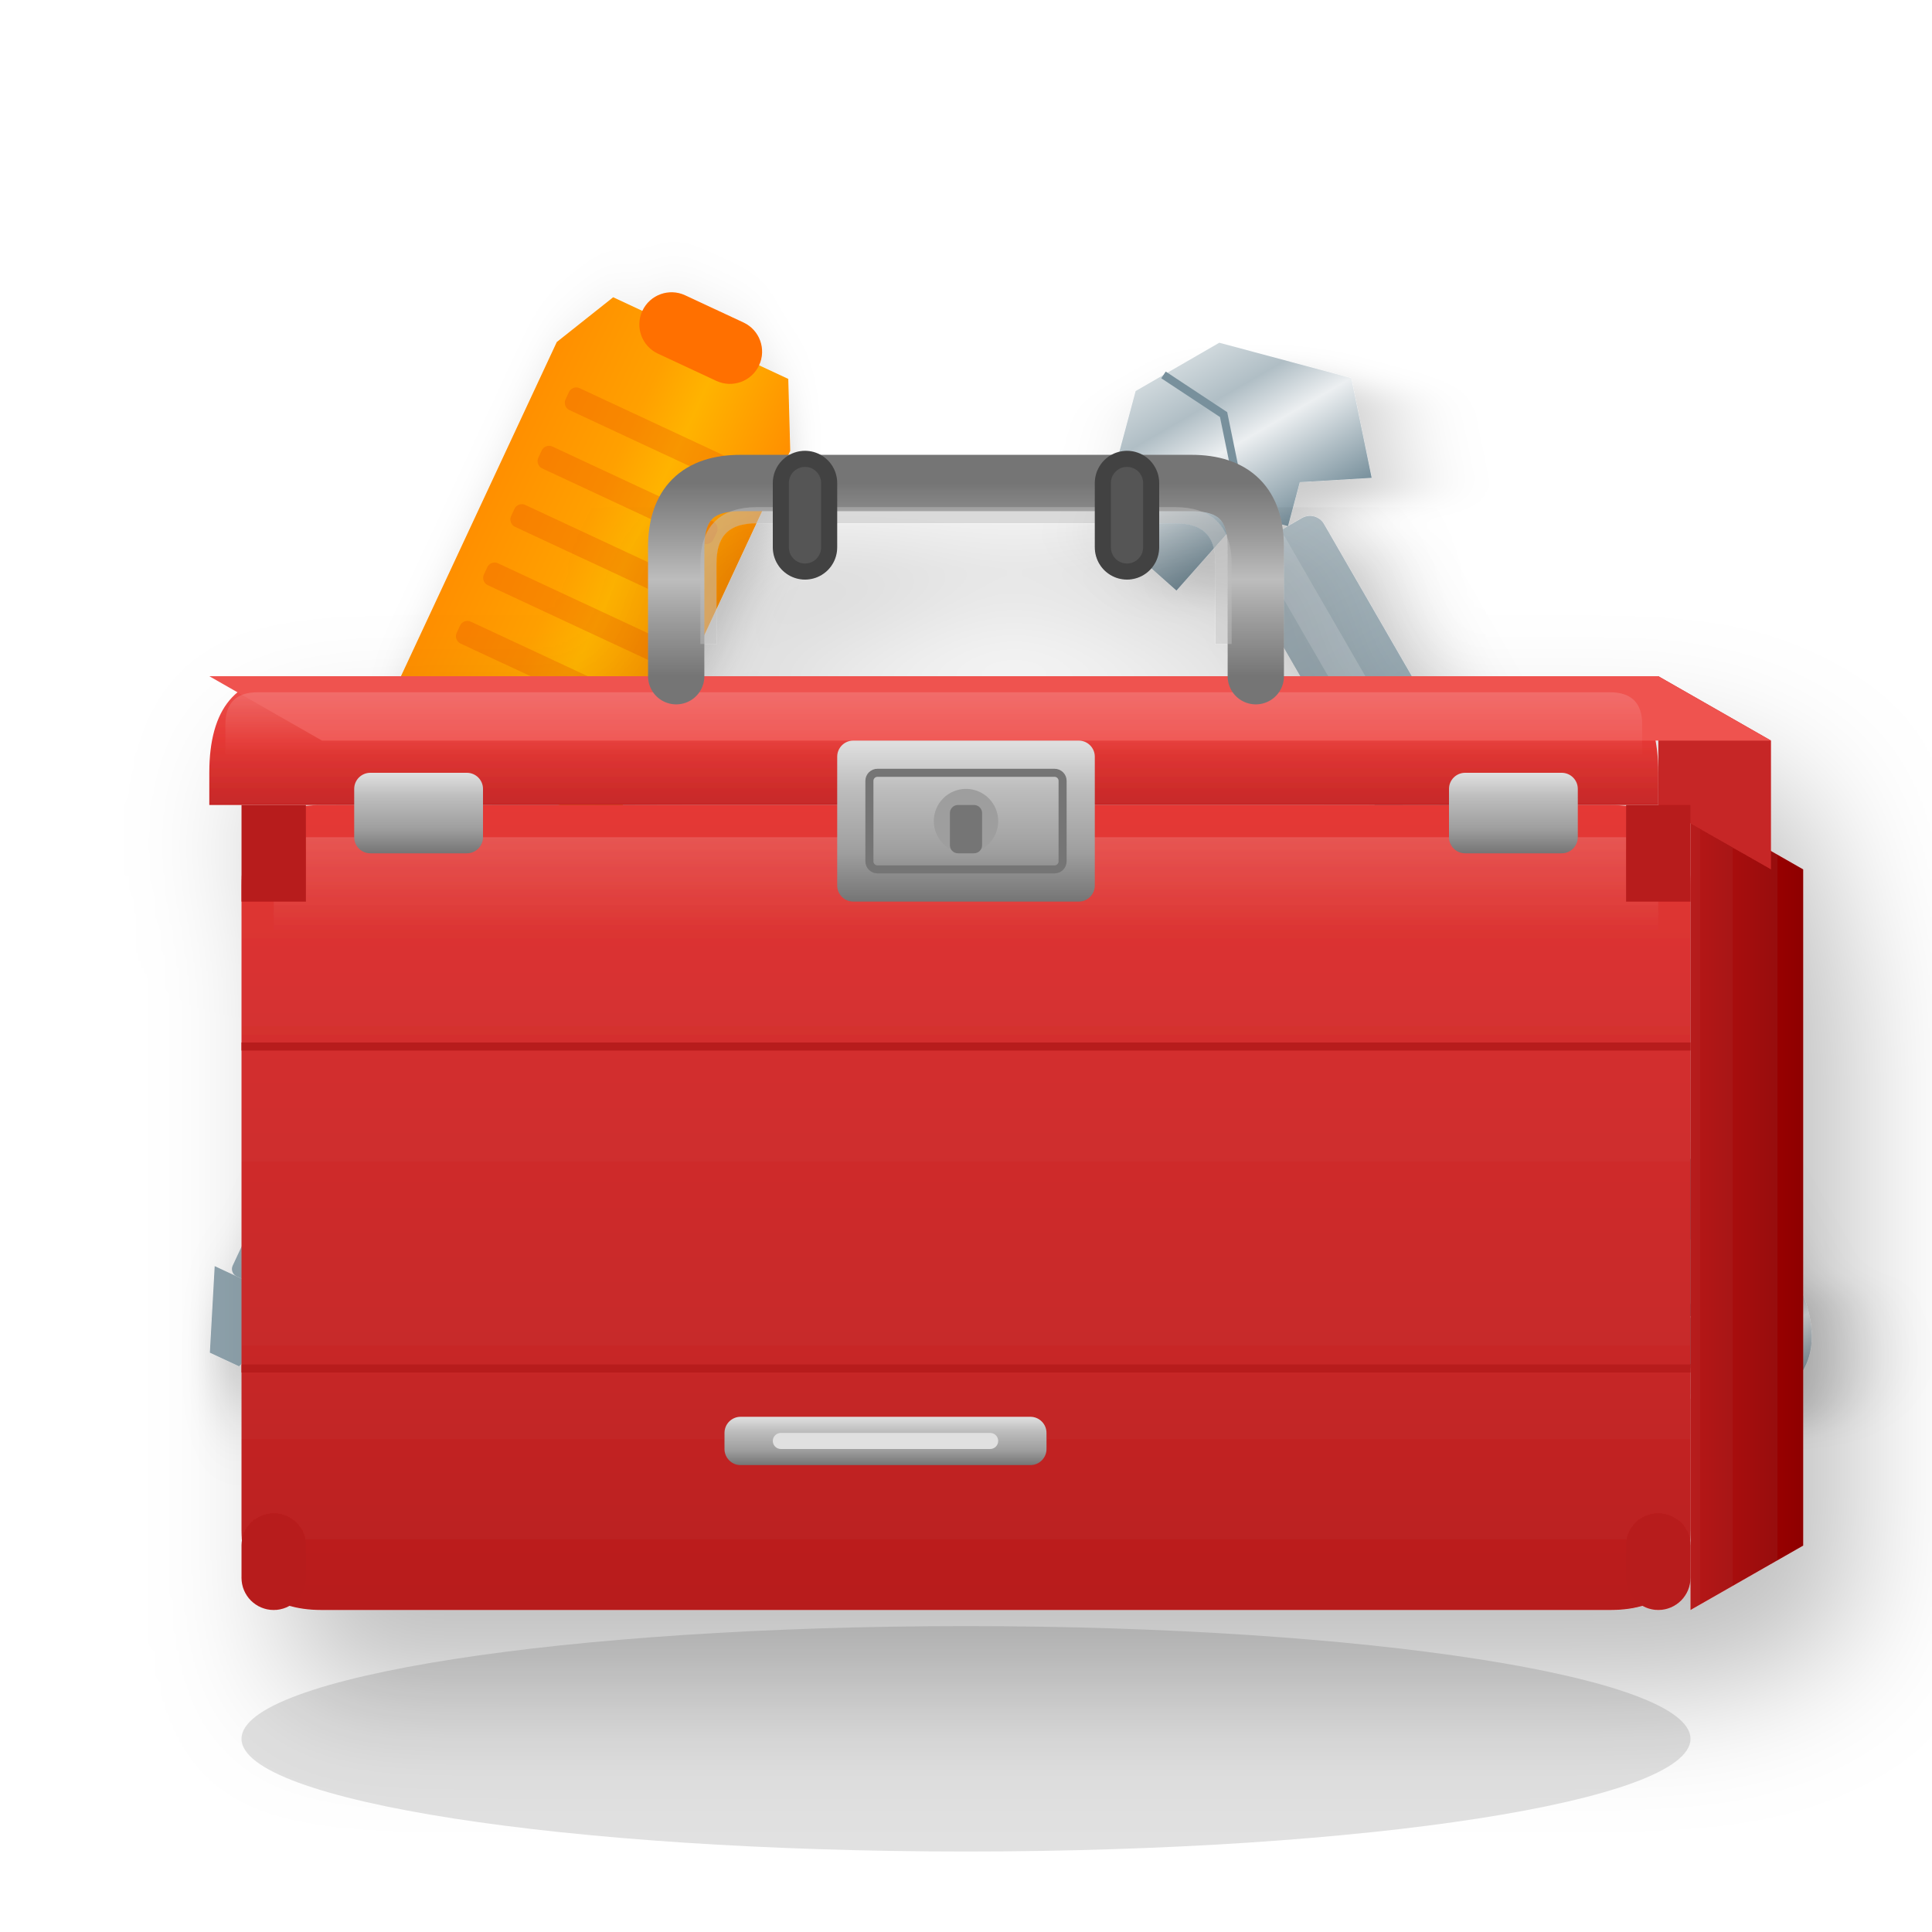
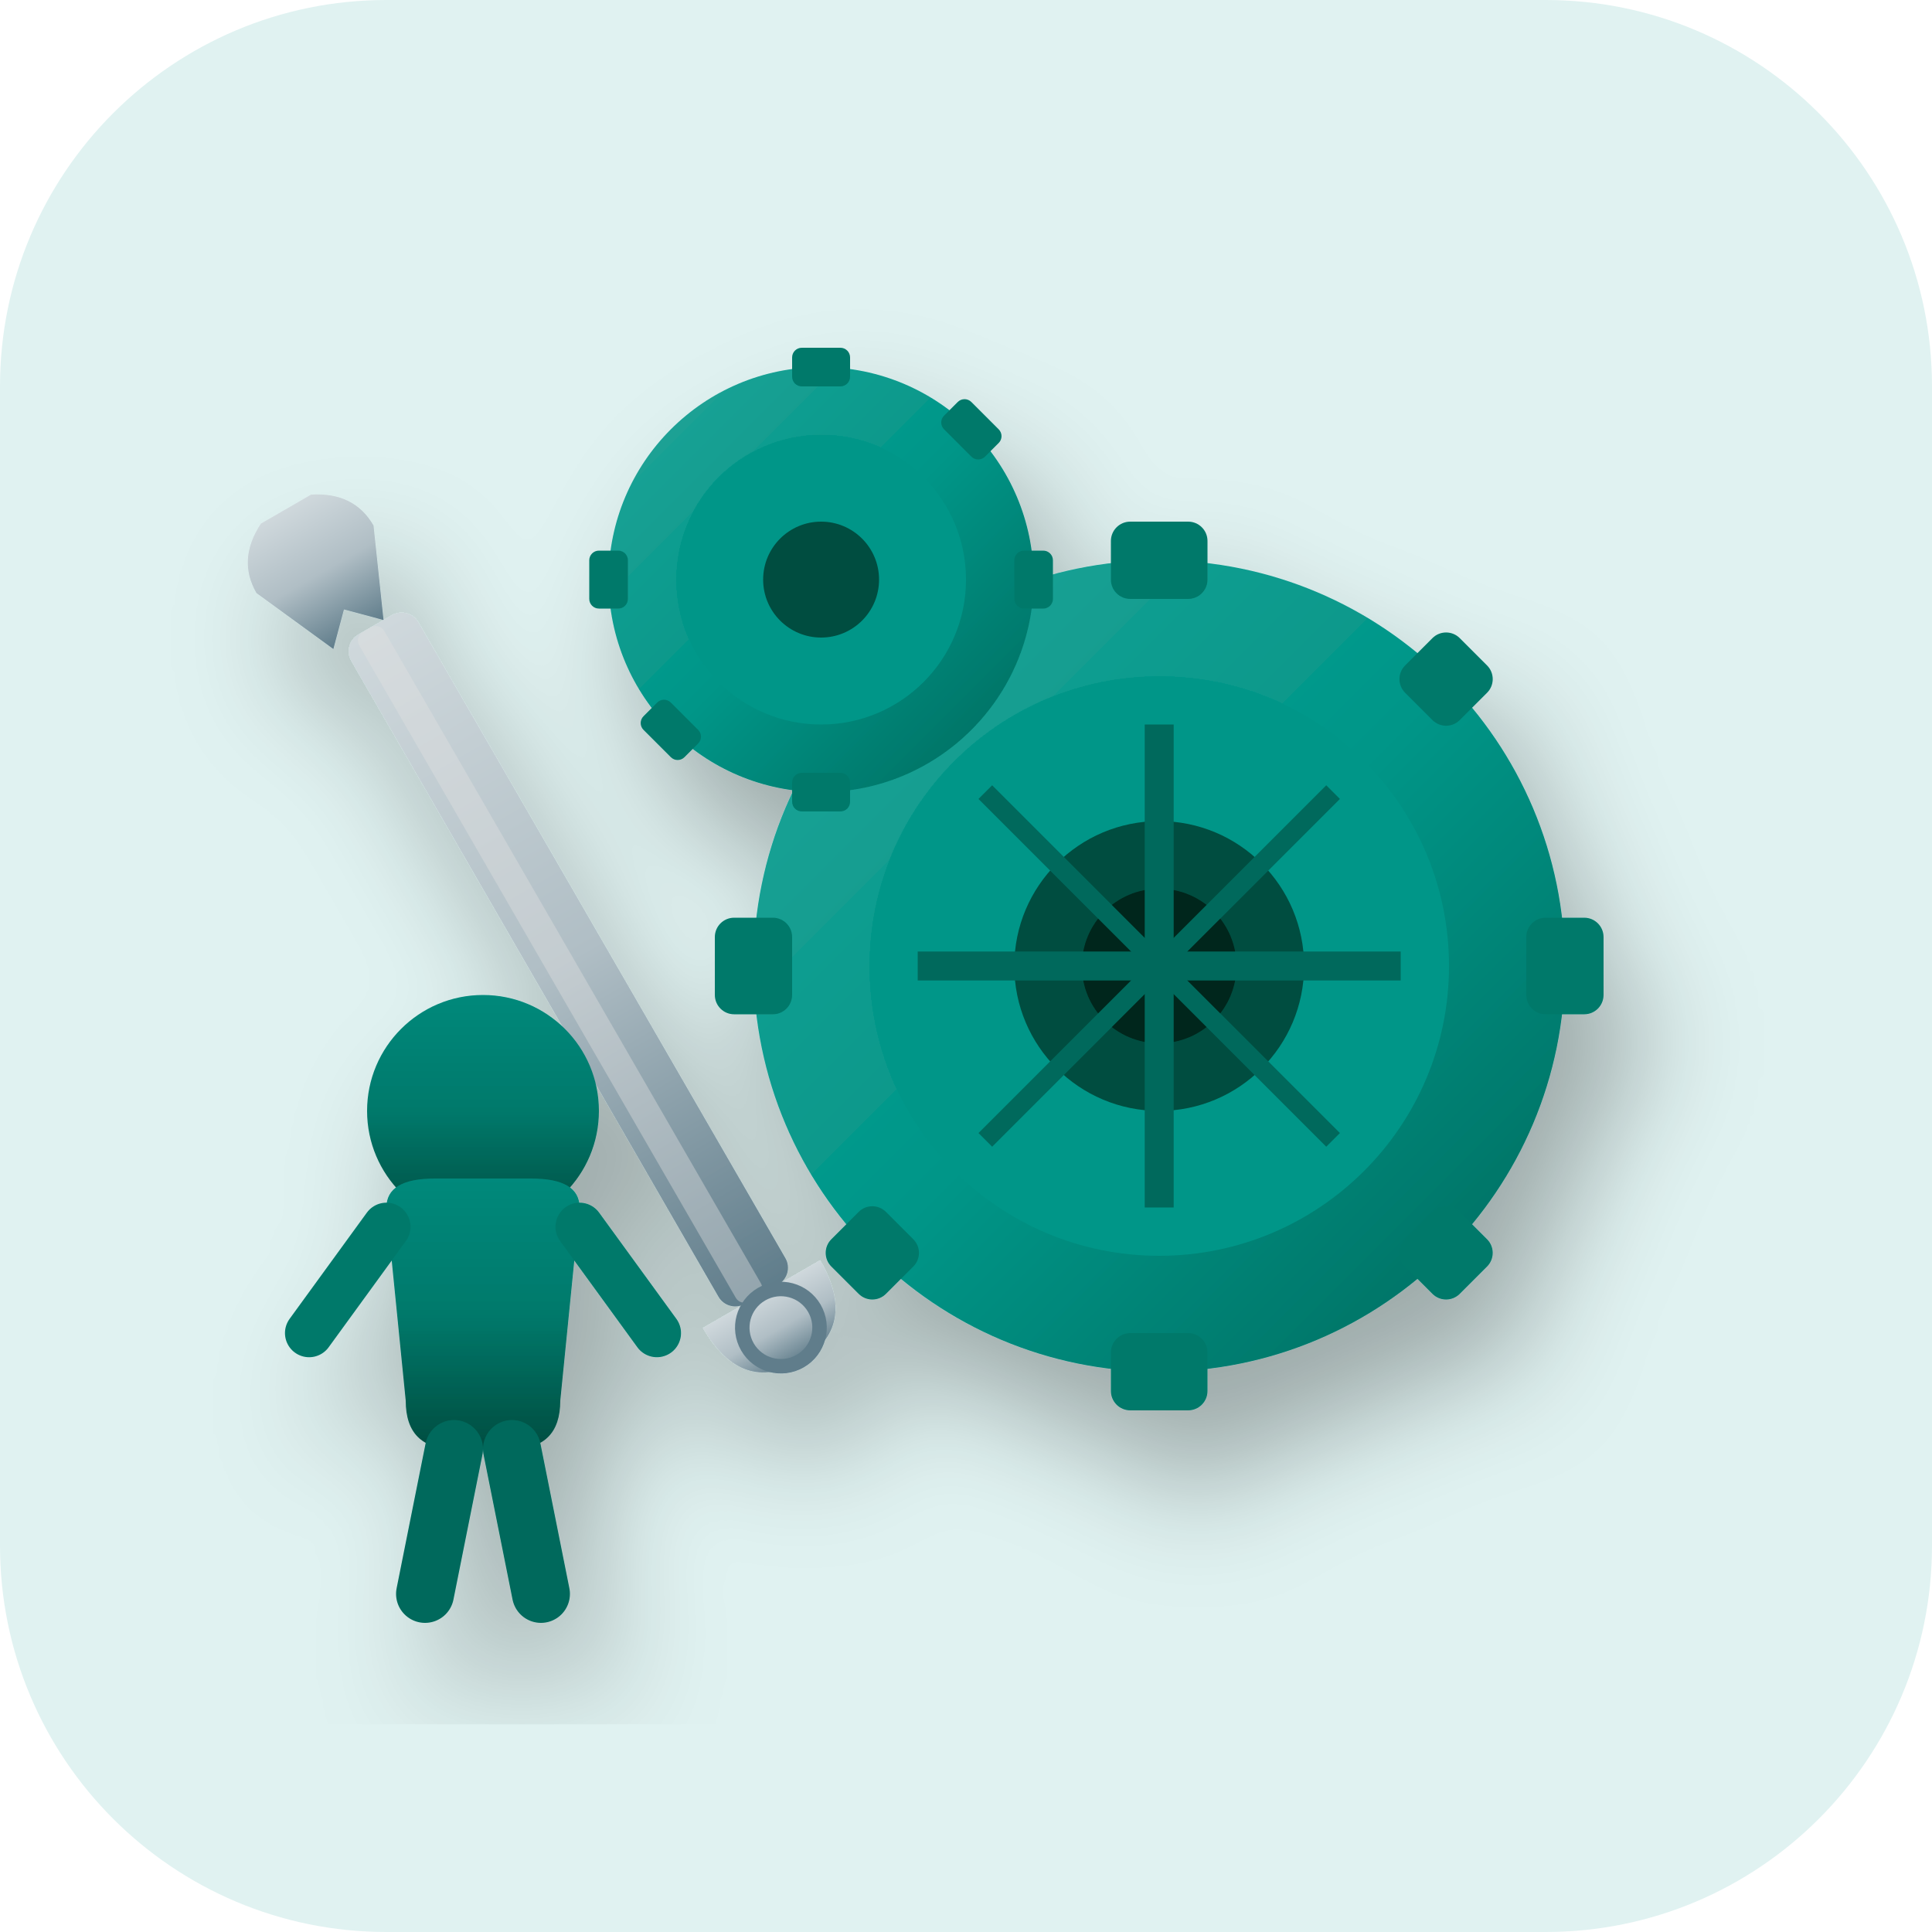
- <svg xmlns="http://www.w3.org/2000/svg" viewBox="0 0 120 120" width="120" height="120">
+ <svg xmlns="http://www.w3.org/2000/svg" viewBox="0 0 200 200" width="200" height="200">
  <defs>
-     <linearGradient id="toolboxBody" x1="0%" y1="0%" x2="0%" y2="100%">
-       <stop offset="0%" stop-color="#E53935" />
-       <stop offset="30%" stop-color="#D32F2F" />
-       <stop offset="70%" stop-color="#C62828" />
-       <stop offset="100%" stop-color="#B71C1C" />
-     </linearGradient>
-     <linearGradient id="toolboxLid" x1="0%" y1="100%" x2="0%" y2="0%">
-       <stop offset="0%" stop-color="#C62828" />
-       <stop offset="50%" stop-color="#E53935" />
-       <stop offset="100%" stop-color="#EF5350" />
-     </linearGradient>
-     <linearGradient id="toolboxSide" x1="0%" y1="0%" x2="100%" y2="0%">
-       <stop offset="0%" stop-color="#B71C1C" />
-       <stop offset="100%" stop-color="#8E0000" />
-     </linearGradient>
-     <linearGradient id="metalLatch" x1="0%" y1="0%" x2="0%" y2="100%">
-       <stop offset="0%" stop-color="#E0E0E0" />
-       <stop offset="30%" stop-color="#BDBDBD" />
-       <stop offset="70%" stop-color="#9E9E9E" />
-       <stop offset="100%" stop-color="#757575" />
-     </linearGradient>
-     <linearGradient id="handleMetal" x1="0%" y1="100%" x2="0%" y2="0%">
-       <stop offset="0%" stop-color="#757575" />
-       <stop offset="30%" stop-color="#9E9E9E" />
-       <stop offset="50%" stop-color="#BDBDBD" />
-       <stop offset="70%" stop-color="#9E9E9E" />
-       <stop offset="100%" stop-color="#757575" />
-     </linearGradient>
-     <linearGradient id="wrenchMetal" x1="0%" y1="0%" x2="0%" y2="100%">
+     <linearGradient id="wrenchGrad" x1="0%" y1="0%" x2="0%" y2="100%">
      <stop offset="0%" stop-color="#CFD8DC" />
-       <stop offset="25%" stop-color="#B0BEC5" />
-       <stop offset="50%" stop-color="#ECEFF1" />
-       <stop offset="75%" stop-color="#B0BEC5" />
-       <stop offset="100%" stop-color="#78909C" />
-     </linearGradient>
-     <linearGradient id="wrenchHandle" x1="0%" y1="0%" x2="0%" y2="100%">
-       <stop offset="0%" stop-color="#B0BEC5" />
-       <stop offset="30%" stop-color="#90A4AE" />
-       <stop offset="50%" stop-color="#CFD8DC" />
-       <stop offset="70%" stop-color="#90A4AE" />
+       <stop offset="50%" stop-color="#B0BEC5" />
      <stop offset="100%" stop-color="#607D8B" />
    </linearGradient>
-     <linearGradient id="screwdriverHandle" x1="0%" y1="0%" x2="100%" y2="0%">
-       <stop offset="0%" stop-color="#FF8F00" />
-       <stop offset="40%" stop-color="#FFA000" />
-       <stop offset="60%" stop-color="#FFB300" />
-       <stop offset="100%" stop-color="#FF8F00" />
+     <linearGradient id="gearGrad" x1="0%" y1="0%" x2="100%" y2="100%">
+       <stop offset="0%" stop-color="#26A69A" />
+       <stop offset="50%" stop-color="#009688" />
+       <stop offset="100%" stop-color="#00695C" />
    </linearGradient>
-     <linearGradient id="screwdriverShaft" x1="0%" y1="0%" x2="0%" y2="100%">
-       <stop offset="0%" stop-color="#CFD8DC" />
-       <stop offset="50%" stop-color="#ECEFF1" />
-       <stop offset="100%" stop-color="#90A4AE" />
+     <linearGradient id="personGrad" x1="0%" y1="0%" x2="0%" y2="100%">
+       <stop offset="0%" stop-color="#00897B" />
+       <stop offset="50%" stop-color="#00796B" />
+       <stop offset="100%" stop-color="#004D40" />
    </linearGradient>
-     <linearGradient id="boxShine" x1="0%" y1="0%" x2="0%" y2="100%">
-       <stop offset="0%" stop-color="#FFFFFF" stop-opacity="0.15" />
-       <stop offset="100%" stop-color="#FFFFFF" stop-opacity="0" />
-     </linearGradient>
-     <filter id="svcShadow" x="-10%" y="-5%" width="130%" height="125%">
-       <feDropShadow dx="3" dy="5" stdDeviation="4" flood-color="#000" flood-opacity="0.25" />
-     </filter>
-     <filter id="toolShadow" x="-10%" y="-10%" width="130%" height="130%">
-       <feDropShadow dx="1" dy="2" stdDeviation="2" flood-color="#000" flood-opacity="0.2" />
+     <filter id="servicesShadow">
+       <feDropShadow dx="4" dy="8" stdDeviation="6" flood-color="#000" flood-opacity="0.3" />
    </filter>
  </defs>
-   <ellipse cx="60" cy="108" rx="45" ry="7" fill="#000" opacity="0.12" />
-   <g filter="url(#toolShadow)" transform="rotate(-30, 90, 50)">
-     <path d="M82,30 L80,24 L86,18 L92,18 L98,24 L96,30 L92,28 L90,30 L88,28Z" fill="url(#wrenchMetal)" />
-     <path d="M88,28 L90,22 L88,18" fill="none" stroke="#78909C" stroke-width="0.5" />
-     <rect x="86" y="30" width="6" height="55" rx="1" fill="url(#wrenchHandle)" />
-     <rect x="87.5" y="30" width="2" height="55" rx="0.5" fill="#CFD8DC" opacity="0.4" />
-     <path d="M84,85 Q84,92 89,92 Q94,92 94,85" fill="url(#wrenchMetal)" />
-     <ellipse cx="89" cy="88" rx="3" ry="3" fill="none" stroke="#78909C" stroke-width="1" />
-   </g>
-   <g filter="url(#toolShadow)" transform="rotate(25, 30, 50)">
-     <path d="M24,18 L36,18 L38,22 L38,45 Q38,48 36,48 L24,48 Q22,48 22,45 L22,22Z" fill="url(#screwdriverHandle)" />
-     <rect x="24" y="24" width="12" height="1.5" rx="0.5" fill="#E65100" opacity="0.3" />
-     <rect x="24" y="28" width="12" height="1.5" rx="0.5" fill="#E65100" opacity="0.3" />
-     <rect x="24" y="32" width="12" height="1.5" rx="0.5" fill="#E65100" opacity="0.3" />
-     <rect x="24" y="36" width="12" height="1.5" rx="0.5" fill="#E65100" opacity="0.3" />
-     <rect x="24" y="40" width="12" height="1.5" rx="0.5" fill="#E65100" opacity="0.3" />
-     <rect x="26" y="16" width="8" height="4" rx="2" fill="#FF6F00" />
-     <rect x="28" y="48" width="4" height="35" rx="0.5" fill="url(#screwdriverShaft)" />
-     <rect x="29" y="48" width="1.5" height="35" rx="0.3" fill="#ECEFF1" opacity="0.5" />
-     <path d="M27,83 L33,83 L31,88 L29,88Z" fill="#90A4AE" />
-   </g>
-   <g filter="url(#svcShadow)">
-     <path d="M15,55 L15,95 Q15,100 20,100 L100,100 Q105,100 105,95 L105,55 Q105,50 100,50 L20,50 Q15,50 15,55Z" fill="url(#toolboxBody)" />
-     <path d="M105,50 L112,54 L112,96 L105,100Z" fill="url(#toolboxSide)" />
-     <path d="M13,50 L13,48 Q13,42 18,42 L98,42 Q103,42 103,48 L103,50Z" fill="url(#toolboxLid)" />
-     <path d="M103,42 L110,46 L110,54 L103,50Z" fill="#C62828" />
-     <path d="M13,42 L103,42 L110,46 L20,46Z" fill="#EF5350" />
-     <path d="M16,43 L100,43 Q102,43 102,45 L102,47 L14,47 L14,45 Q14,43 16,43Z" fill="url(#boxShine)" />
-     <line x1="15" y1="65" x2="105" y2="65" stroke="#B71C1C" stroke-width="0.5" />
-     <line x1="15" y1="85" x2="105" y2="85" stroke="#B71C1C" stroke-width="0.5" />
-     <rect x="17" y="52" width="86" height="6" fill="url(#boxShine)" />
-     <rect x="52" y="46" width="16" height="10" rx="1" fill="url(#metalLatch)" />
-     <rect x="54" y="48" width="12" height="6" rx="0.5" fill="none" stroke="#757575" stroke-width="0.5" />
-     <circle cx="60" cy="51" r="2" fill="#9E9E9E" />
-     <rect x="59" y="50" width="2" height="3" rx="0.5" fill="#757575" />
-     <rect x="22" y="48" width="8" height="5" rx="1" fill="url(#metalLatch)" />
-     <rect x="90" y="48" width="8" height="5" rx="1" fill="url(#metalLatch)" />
-     <path d="M42,42 L42,34 Q42,30 46,30 L74,30 Q78,30 78,34 L78,42" fill="none" stroke="url(#handleMetal)" stroke-width="3.5" stroke-linecap="round" />
-     <path d="M44,40 L44,35 Q44,32 47,32 L73,32 Q76,32 76,35 L76,40" fill="none" stroke="#BDBDBD" stroke-width="1" opacity="0.5" />
-     <path d="M50,30 L50,34" stroke="#424242" stroke-width="4" stroke-linecap="round" />
-     <path d="M50,30 L50,34" stroke="#555" stroke-width="2" stroke-linecap="round" />
-     <path d="M70,30 L70,34" stroke="#424242" stroke-width="4" stroke-linecap="round" />
-     <path d="M70,30 L70,34" stroke="#555" stroke-width="2" stroke-linecap="round" />
-     <rect x="45" y="88" width="20" height="3" rx="1" fill="url(#metalLatch)" />
-     <rect x="48" y="89" width="14" height="1" rx="0.5" fill="#E0E0E0" />
-     <rect x="15" y="50" width="4" height="6" fill="#B71C1C" />
-     <rect x="101" y="50" width="4" height="6" fill="#B71C1C" />
-     <rect x="15" y="94" width="4" height="6" rx="2" fill="#B71C1C" />
-     <rect x="101" y="94" width="4" height="6" rx="2" fill="#B71C1C" />
+   <rect width="200" height="200" rx="40" fill="#E0F2F1" />
+   <g filter="url(#servicesShadow)">
+     <g transform="rotate(-30, 65, 90)">
+       <path d="M50,55 L46,46 Q46,42 50,40 L56,40 Q60,42 60,46 L56,55 L53,52Z" fill="url(#wrenchGrad)" />
+       <rect x="51" y="55" width="8" height="80" rx="2" fill="url(#wrenchGrad)" />
+       <rect x="52.5" y="55" width="3" height="80" rx="1" fill="#E0E0E0" opacity="0.4" />
+       <path d="M48,135 Q48,143 55,143 Q62,143 62,135" fill="url(#wrenchGrad)" />
+       <circle cx="55" cy="139" r="4" fill="none" stroke="#607D8B" stroke-width="1.5" />
+     </g>
+     <g transform="translate(120, 100)">
+       <animateTransform attributeName="transform" type="rotate" from="0 0 0" to="360 0 0" dur="8s" repeatCount="indefinite" additive="sum" />
+       <circle r="42" fill="url(#gearGrad)" />
+       <g>
+         <rect x="-5" y="-46" width="10" height="8" rx="2" fill="#00796B" />
+         <rect x="-5" y="38" width="10" height="8" rx="2" fill="#00796B" />
+         <rect x="-46" y="-5" width="8" height="10" rx="2" fill="#00796B" />
+         <rect x="38" y="-5" width="8" height="10" rx="2" fill="#00796B" />
+         <rect x="-4" y="-46" width="8" height="8" rx="2" fill="#00796B" transform="rotate(45)" />
+         <rect x="-4" y="38" width="8" height="8" rx="2" fill="#00796B" transform="rotate(45)" />
+         <rect x="-4" y="-46" width="8" height="8" rx="2" fill="#00796B" transform="rotate(-45)" />
+         <rect x="-4" y="38" width="8" height="8" rx="2" fill="#00796B" transform="rotate(-45)" />
+       </g>
+       <circle r="30" fill="#009688" />
+       <circle r="15" fill="#004D40" />
+       <circle r="8" fill="#00251A" />
+       <line x1="0" y1="-25" x2="0" y2="25" stroke="#00695C" stroke-width="3" />
+       <line x1="-25" y1="0" x2="25" y2="0" stroke="#00695C" stroke-width="3" />
+       <line x1="-18" y1="-18" x2="18" y2="18" stroke="#00695C" stroke-width="2" />
+       <line x1="18" y1="-18" x2="-18" y2="18" stroke="#00695C" stroke-width="2" />
+     </g>
+     <g transform="translate(85, 60)">
+       <animateTransform attributeName="transform" type="rotate" from="0 0 0" to="-360 0 0" dur="5s" repeatCount="indefinite" additive="sum" />
+       <circle r="22" fill="url(#gearGrad)" />
+       <g>
+         <rect x="-3" y="-24" width="6" height="4" rx="1" fill="#00796B" />
+         <rect x="-3" y="20" width="6" height="4" rx="1" fill="#00796B" />
+         <rect x="-24" y="-3" width="4" height="6" rx="1" fill="#00796B" />
+         <rect x="20" y="-3" width="4" height="6" rx="1" fill="#00796B" />
+         <rect x="-3" y="-24" width="6" height="4" rx="1" fill="#00796B" transform="rotate(45)" />
+         <rect x="-3" y="20" width="6" height="4" rx="1" fill="#00796B" transform="rotate(45)" />
+       </g>
+       <circle r="15" fill="#009688" />
+       <circle r="6" fill="#004D40" />
+     </g>
+     <g transform="translate(50, 130)">
+       <circle cy="-15" r="12" fill="url(#personGrad)" />
+       <path d="M-10,-5 L-8,15 Q-8,20 -3,20 L3,20 Q8,20 8,15 L10,-5 Q10,-8 5,-8 L-5,-8 Q-10,-8 -10,-5Z" fill="url(#personGrad)" />
+       <path d="M-10,-3 L-18,8" stroke="#00796B" stroke-width="5" stroke-linecap="round" />
+       <path d="M10,-3 L18,8" stroke="#00796B" stroke-width="5" stroke-linecap="round" />
+       <path d="M-3,20 L-6,35" stroke="#00695C" stroke-width="6" stroke-linecap="round" />
+       <path d="M3,20 L6,35" stroke="#00695C" stroke-width="6" stroke-linecap="round" />
+     </g>
  </g>
</svg>
